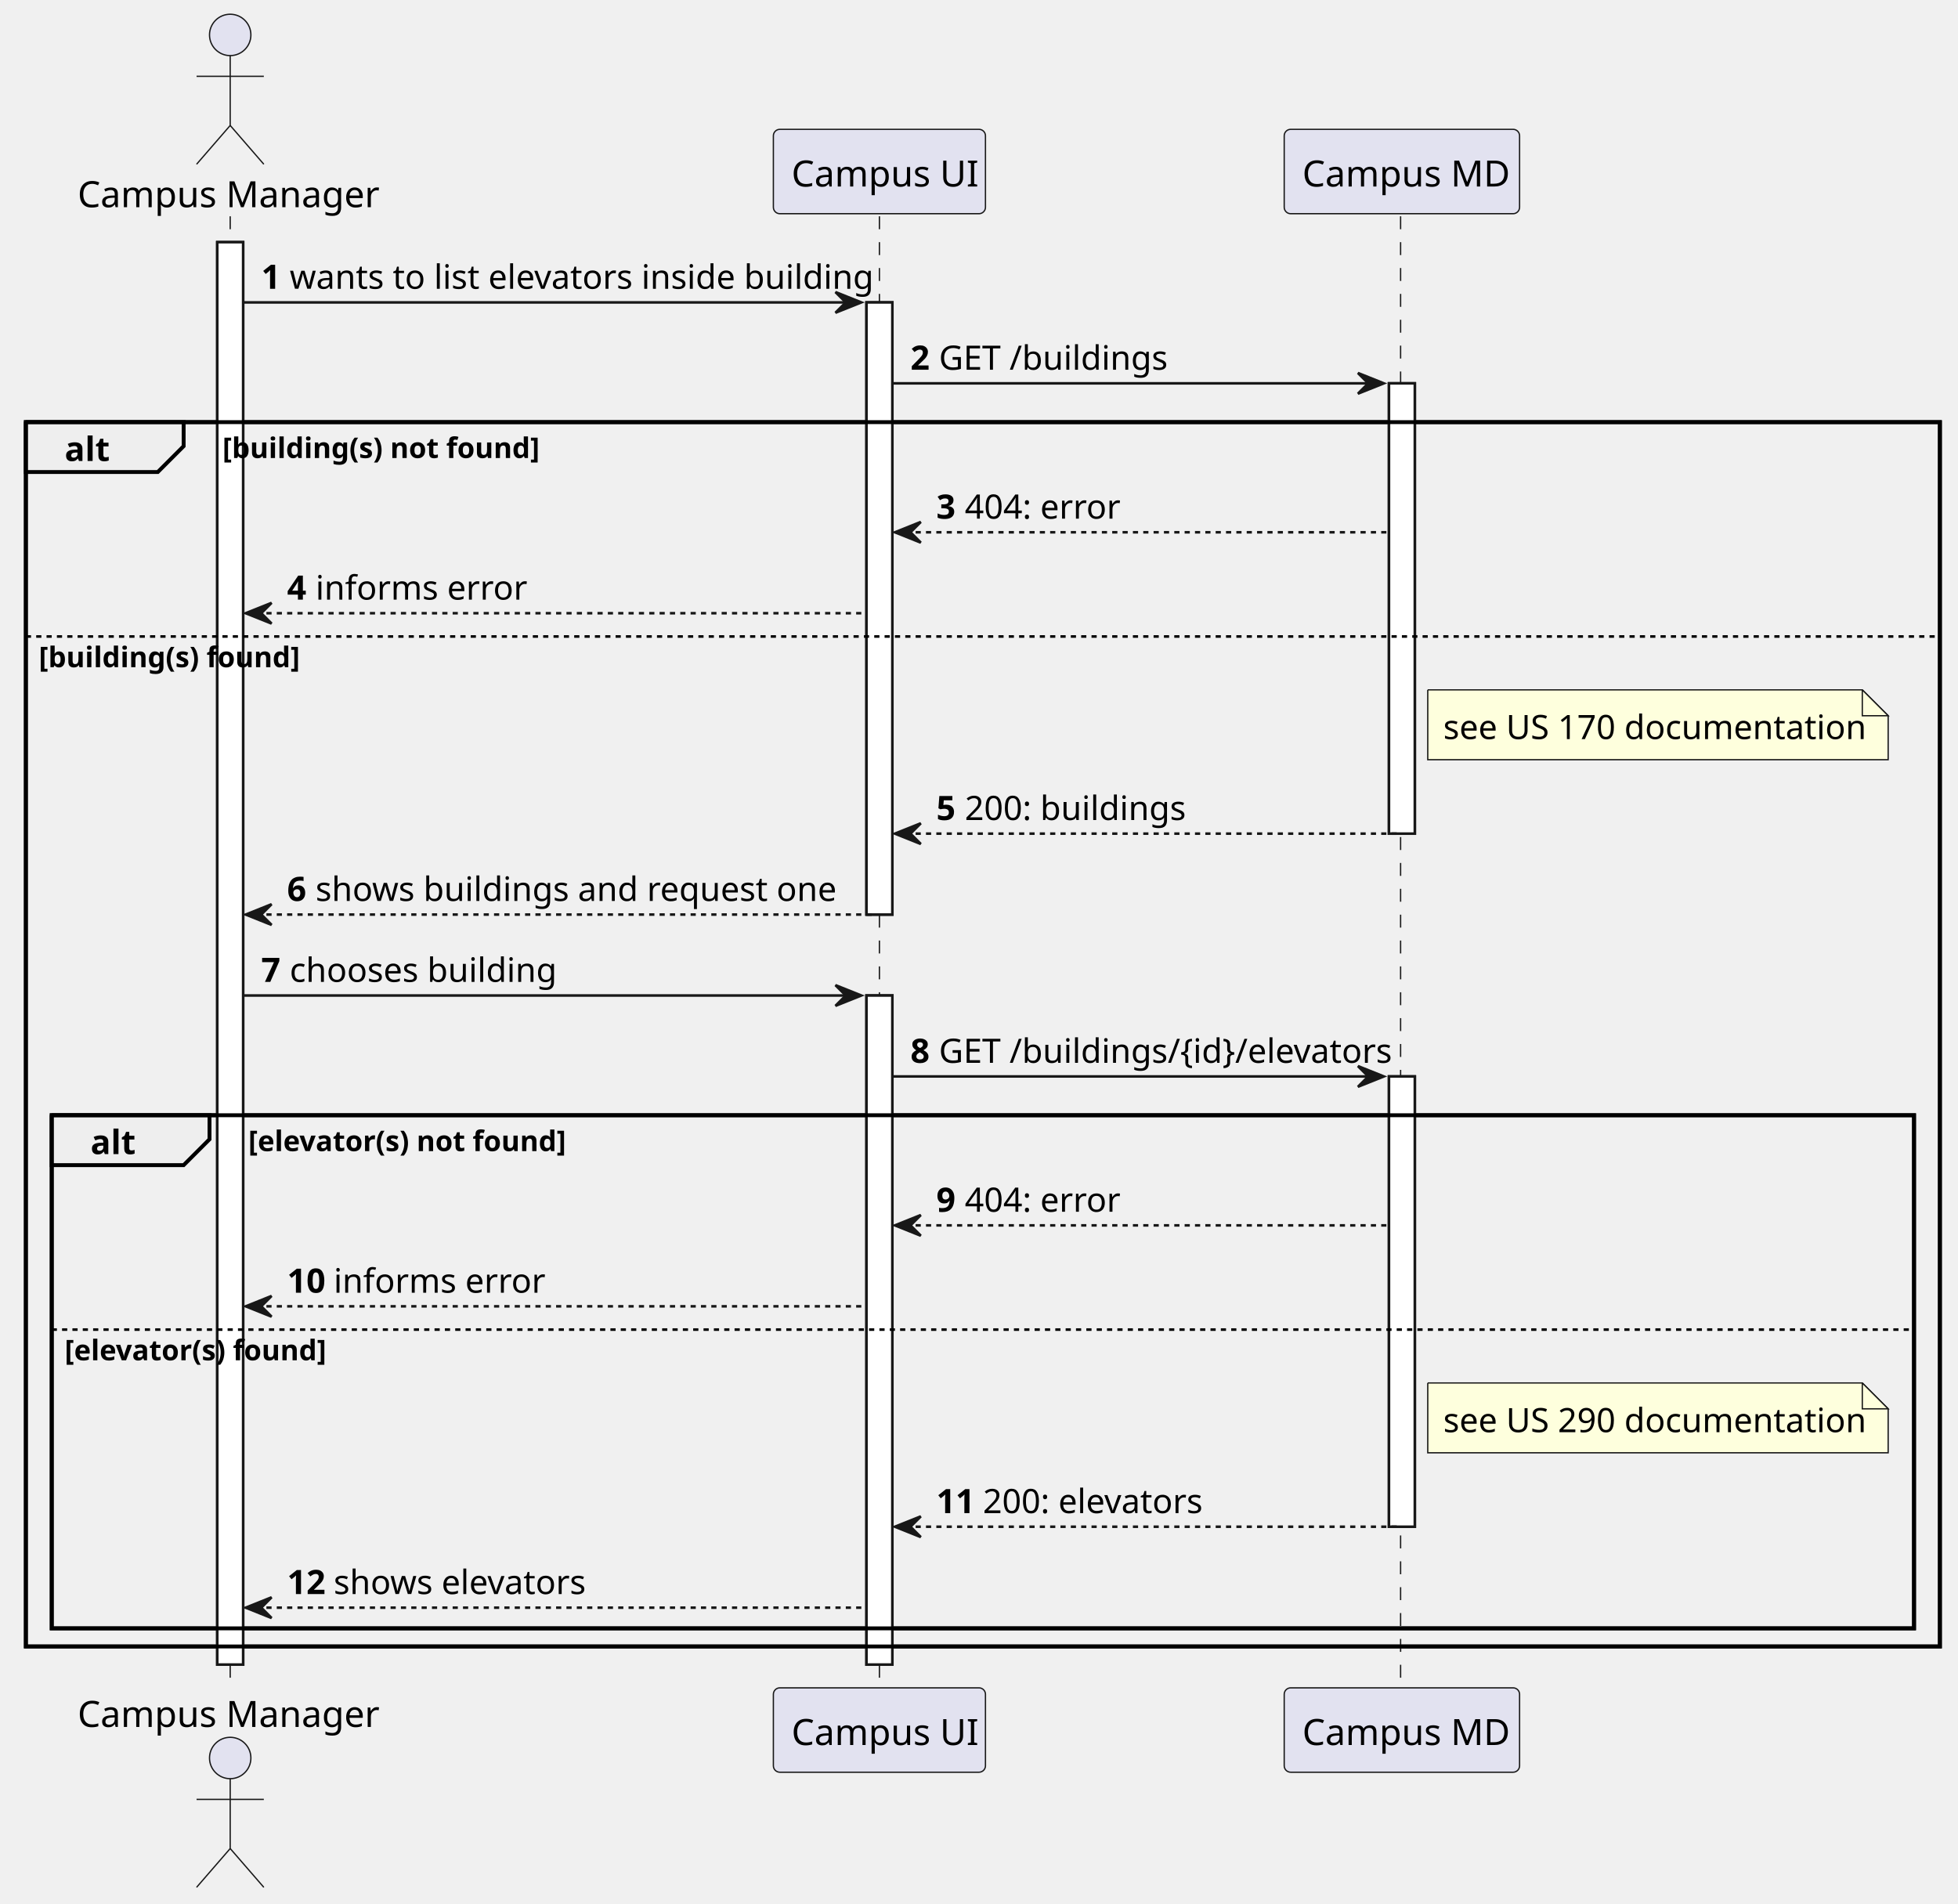
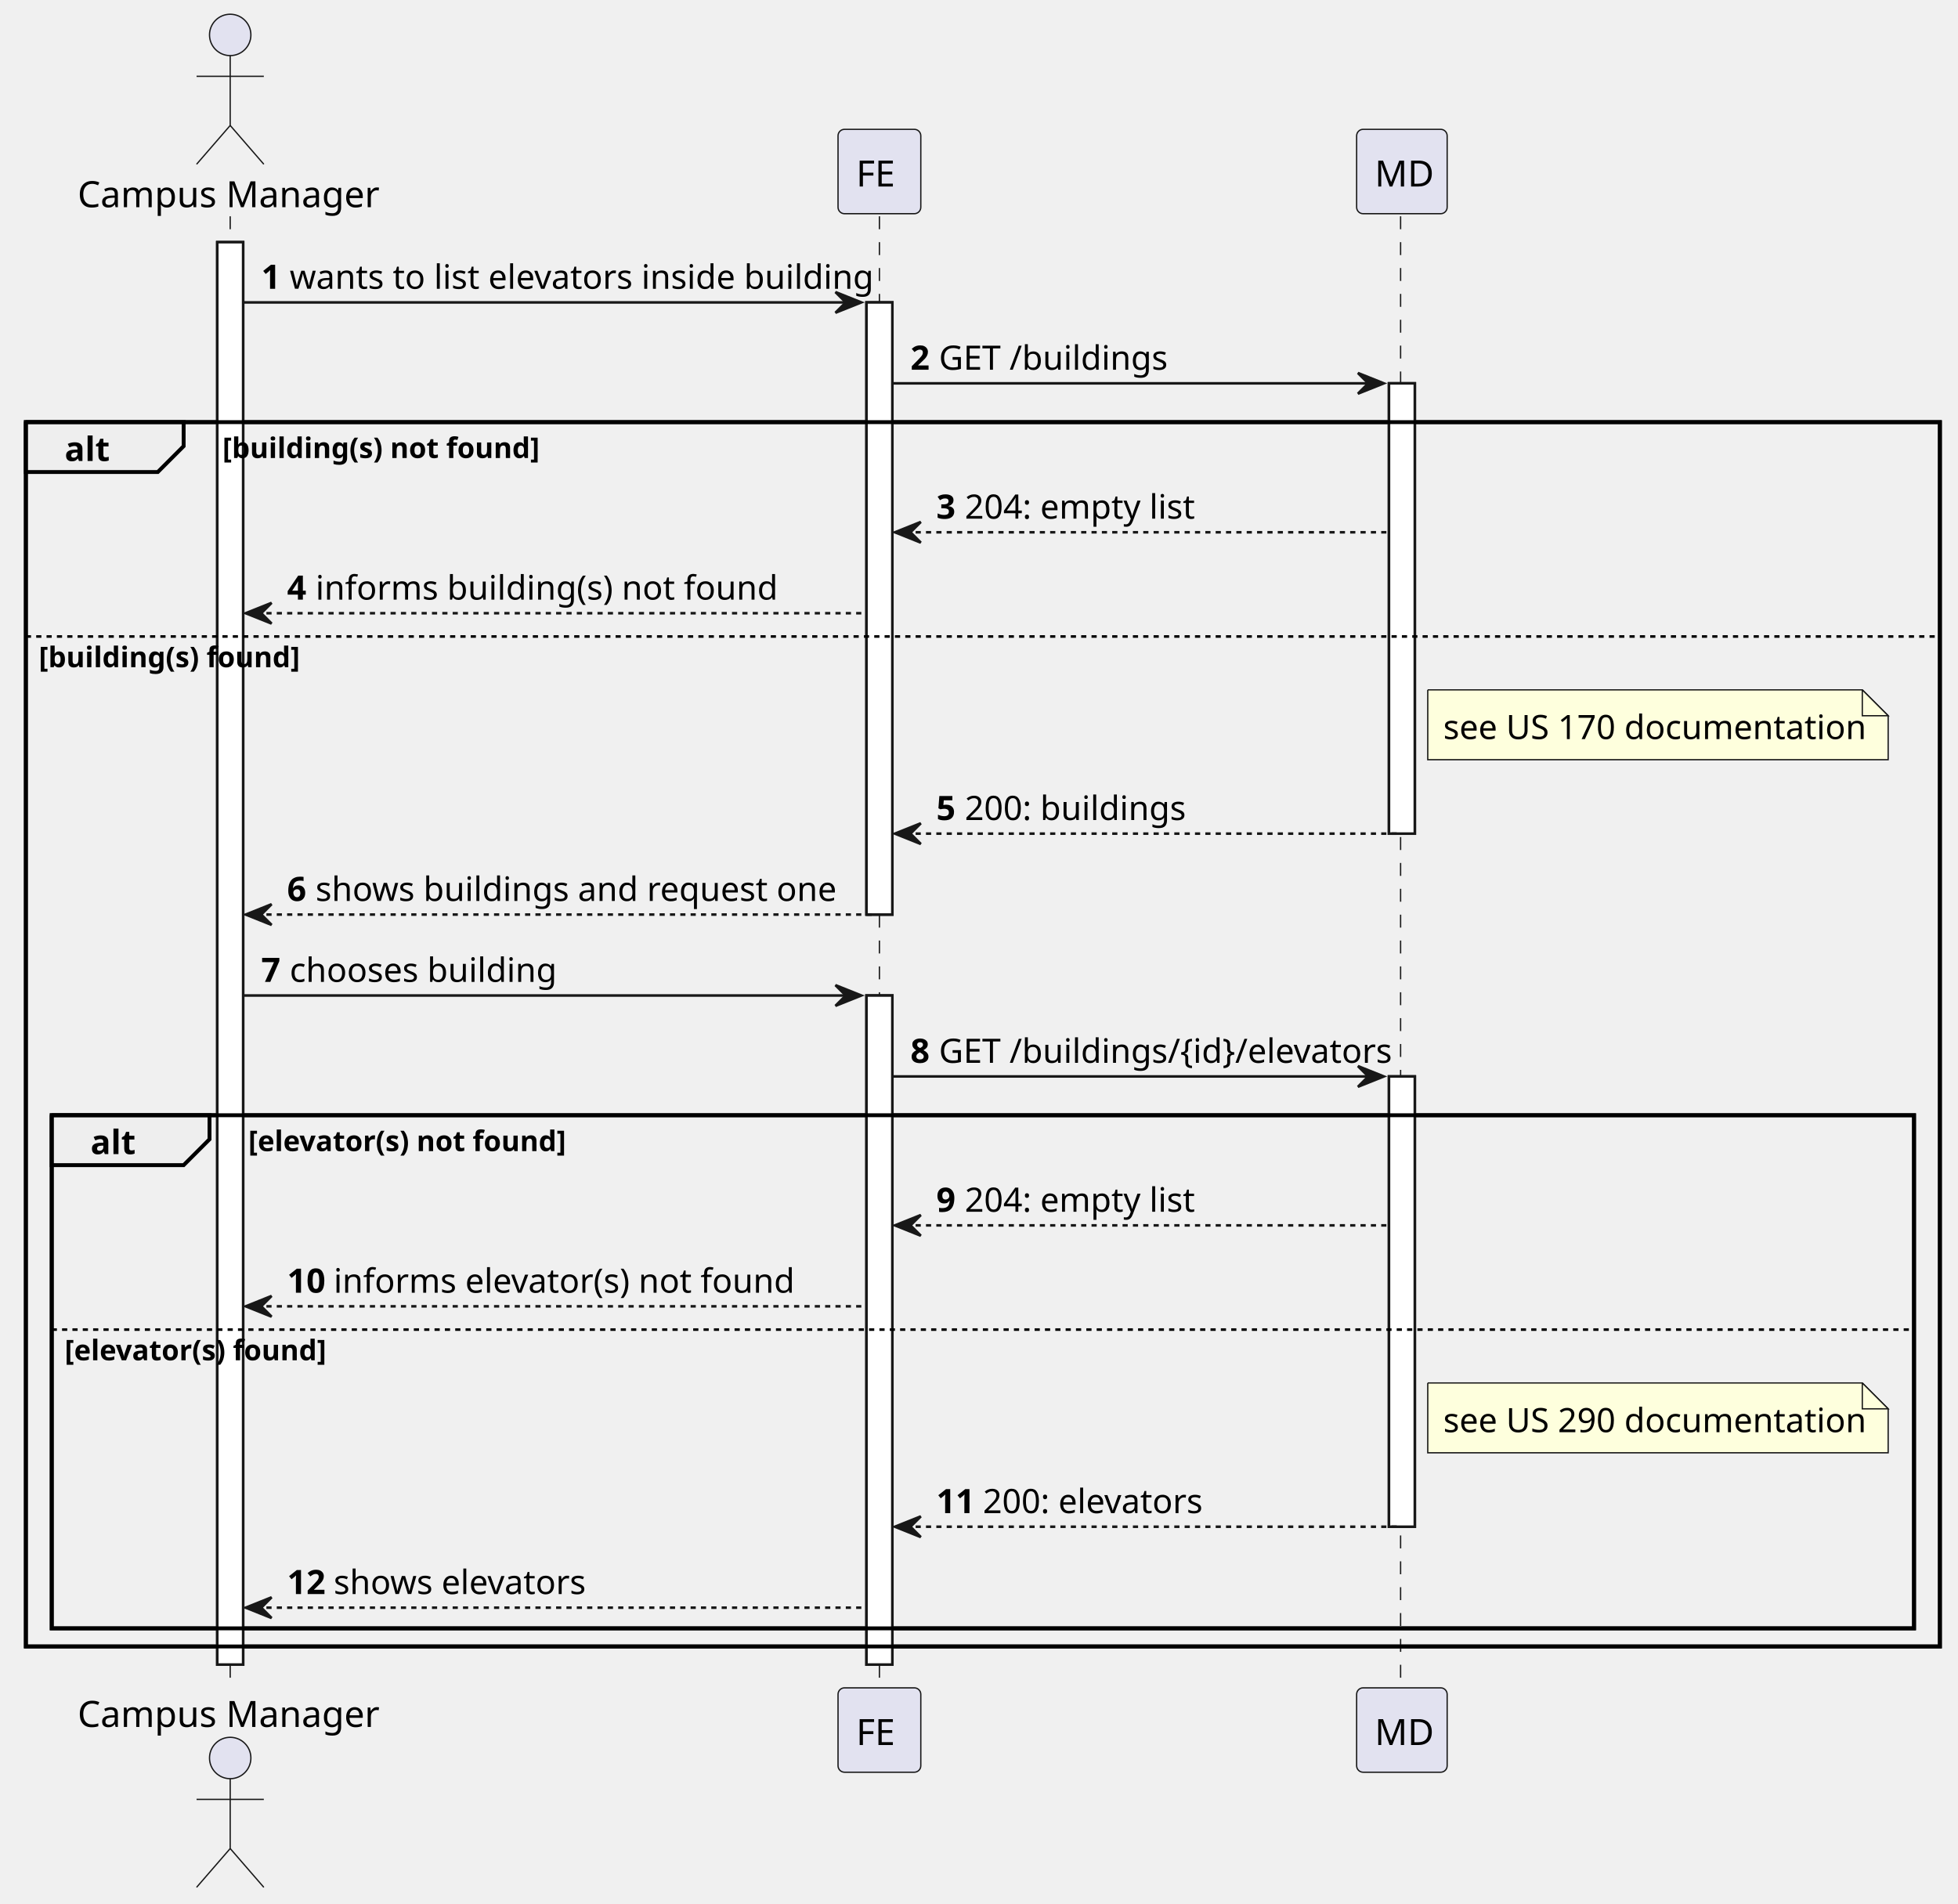
<svg xmlns="http://www.w3.org/2000/svg" contentStyleType="text/css" height="736px" preserveAspectRatio="none" style="width:757px;height:736px;background:#FFFFFF;" version="1.1" viewBox="0 0 757 736" width="757px" zoomAndPan="magnify">
  <defs />
  <g>
    <rect fill="#FFFFFF" height="549.918" style="stroke:#181818;stroke-width:1.0;" width="10" x="84" y="93.621" />
    <rect fill="#FFFFFF" height="236.668" style="stroke:#181818;stroke-width:1.0;" width="10" x="335" y="116.912" />
    <rect fill="#FFFFFF" height="258.668" style="stroke:#181818;stroke-width:1.0;" width="10" x="335" y="384.871" />
    <rect fill="#FFFFFF" height="174.086" style="stroke:#181818;stroke-width:1.0;" width="10" x="537" y="148.203" />
    <rect fill="#FFFFFF" height="174.086" style="stroke:#181818;stroke-width:1.0;" width="10" x="537" y="416.162" />
    <rect fill="none" height="473.336" style="stroke:#000000;stroke-width:1.5;" width="740" x="10" y="163.203" />
    <rect fill="none" height="198.377" style="stroke:#000000;stroke-width:1.5;" width="720" x="20" y="431.162" />
    <line style="stroke:#181818;stroke-width:0.5;stroke-dasharray:5.0,5.0;" x1="89" x2="89" y1="83.621" y2="653.539" />
    <line style="stroke:#181818;stroke-width:0.5;stroke-dasharray:5.0,5.0;" x1="340" x2="340" y1="83.621" y2="653.539" />
    <line style="stroke:#181818;stroke-width:0.5;stroke-dasharray:5.0,5.0;" x1="541.5" x2="541.5" y1="83.621" y2="653.539" />
    <text fill="#000000" font-family="sans-serif" font-size="14" lengthAdjust="spacing" textLength="112" x="30" y="80.107">Campus Manager</text>
    <ellipse cx="89" cy="13.5" fill="#E2E2F0" rx="8" ry="8" style="stroke:#181818;stroke-width:0.5;" />
    <path d="M89,21.5 L89,48.5 M76,29.5 L102,29.5 M89,48.5 L76,63.5 M89,48.5 L102,63.5 " fill="none" style="stroke:#181818;stroke-width:0.5;" />
    <text fill="#000000" font-family="sans-serif" font-size="14" lengthAdjust="spacing" textLength="112" x="30" y="667.646">Campus Manager</text>
    <ellipse cx="89" cy="679.66" fill="#E2E2F0" rx="8" ry="8" style="stroke:#181818;stroke-width:0.5;" />
    <path d="M89,687.66 L89,714.66 M76,695.66 L102,695.66 M89,714.66 L76,729.66 M89,714.66 L102,729.66 " fill="none" style="stroke:#181818;stroke-width:0.5;" />
-     <rect fill="#E2E2F0" height="32.621" rx="2.5" ry="2.5" style="stroke:#181818;stroke-width:0.5;" width="82" x="299" y="50" />
-     <text fill="#000000" font-family="sans-serif" font-size="14" lengthAdjust="spacing" textLength="68" x="306" y="72.107">Campus UI</text>
-     <rect fill="#E2E2F0" height="32.621" rx="2.5" ry="2.5" style="stroke:#181818;stroke-width:0.5;" width="82" x="299" y="652.539" />
-     <text fill="#000000" font-family="sans-serif" font-size="14" lengthAdjust="spacing" textLength="68" x="306" y="674.646">Campus UI</text>
-     <rect fill="#E2E2F0" height="32.621" rx="2.5" ry="2.5" style="stroke:#181818;stroke-width:0.5;" width="91" x="496.5" y="50" />
-     <text fill="#000000" font-family="sans-serif" font-size="14" lengthAdjust="spacing" textLength="77" x="503.5" y="72.107">Campus MD</text>
-     <rect fill="#E2E2F0" height="32.621" rx="2.5" ry="2.5" style="stroke:#181818;stroke-width:0.5;" width="91" x="496.5" y="652.539" />
-     <text fill="#000000" font-family="sans-serif" font-size="14" lengthAdjust="spacing" textLength="77" x="503.5" y="674.646">Campus MD</text>
+     <rect fill="#E2E2F0" height="32.621" rx="2.5" ry="2.5" style="stroke:#181818;stroke-width:0.5;" width="32" x="324" y="50" />
+     <text fill="#000000" font-family="sans-serif" font-size="14" lengthAdjust="spacing" textLength="18" x="331" y="72.107">FE</text>
+     <rect fill="#E2E2F0" height="32.621" rx="2.5" ry="2.5" style="stroke:#181818;stroke-width:0.5;" width="32" x="324" y="652.539" />
+     <text fill="#000000" font-family="sans-serif" font-size="14" lengthAdjust="spacing" textLength="18" x="331" y="674.646">FE</text>
+     <rect fill="#E2E2F0" height="32.621" rx="2.5" ry="2.5" style="stroke:#181818;stroke-width:0.5;" width="35" x="524.5" y="50" />
+     <text fill="#000000" font-family="sans-serif" font-size="14" lengthAdjust="spacing" textLength="21" x="531.5" y="72.107">MD</text>
+     <rect fill="#E2E2F0" height="32.621" rx="2.5" ry="2.5" style="stroke:#181818;stroke-width:0.5;" width="35" x="524.5" y="652.539" />
+     <text fill="#000000" font-family="sans-serif" font-size="14" lengthAdjust="spacing" textLength="21" x="531.5" y="674.646">MD</text>
    <rect fill="#FFFFFF" height="549.918" style="stroke:#181818;stroke-width:1.0;" width="10" x="84" y="93.621" />
    <rect fill="#FFFFFF" height="236.668" style="stroke:#181818;stroke-width:1.0;" width="10" x="335" y="116.912" />
    <rect fill="#FFFFFF" height="258.668" style="stroke:#181818;stroke-width:1.0;" width="10" x="335" y="384.871" />
    <rect fill="#FFFFFF" height="174.086" style="stroke:#181818;stroke-width:1.0;" width="10" x="537" y="148.203" />
    <rect fill="#FFFFFF" height="174.086" style="stroke:#181818;stroke-width:1.0;" width="10" x="537" y="416.162" />
    <polygon fill="#181818" points="323,112.912,333,116.912,323,120.912,327,116.912" style="stroke:#181818;stroke-width:1.0;" />
    <line style="stroke:#181818;stroke-width:1.0;" x1="94" x2="329" y1="116.912" y2="116.912" />
    <text fill="#000000" font-family="sans-serif" font-size="13" font-weight="bold" lengthAdjust="spacing" textLength="7" x="101" y="111.649">1</text>
    <text fill="#000000" font-family="sans-serif" font-size="13" lengthAdjust="spacing" textLength="211" x="112" y="111.649">wants to list elevators inside building</text>
    <polygon fill="#181818" points="525,144.203,535,148.203,525,152.203,529,148.203" style="stroke:#181818;stroke-width:1.0;" />
    <line style="stroke:#181818;stroke-width:1.0;" x1="345" x2="531" y1="148.203" y2="148.203" />
    <text fill="#000000" font-family="sans-serif" font-size="13" font-weight="bold" lengthAdjust="spacing" textLength="7" x="352" y="142.94">2</text>
    <text fill="#000000" font-family="sans-serif" font-size="13" lengthAdjust="spacing" textLength="85" x="363" y="142.94">GET /buildings</text>
    <path d="M10,163.203 L71,163.203 L71,172.494 L61,182.494 L10,182.494 L10,163.203 " fill="#EEEEEE" style="stroke:#000000;stroke-width:1.5;" />
    <rect fill="none" height="473.336" style="stroke:#000000;stroke-width:1.5;" width="740" x="10" y="163.203" />
    <text fill="#000000" font-family="sans-serif" font-size="13" font-weight="bold" lengthAdjust="spacing" textLength="16" x="25" y="178.231">alt</text>
    <text fill="#000000" font-family="sans-serif" font-size="11" font-weight="bold" lengthAdjust="spacing" textLength="123" x="86" y="177.073">[building(s) not found]</text>
    <polygon fill="#181818" points="356,201.785,346,205.785,356,209.785,352,205.785" style="stroke:#181818;stroke-width:1.0;" />
    <line style="stroke:#181818;stroke-width:1.0;stroke-dasharray:2.0,2.0;" x1="350" x2="536" y1="205.785" y2="205.785" />
    <text fill="#000000" font-family="sans-serif" font-size="13" font-weight="bold" lengthAdjust="spacing" textLength="7" x="362" y="200.523">3</text>
-     <text fill="#000000" font-family="sans-serif" font-size="13" lengthAdjust="spacing" textLength="55" x="373" y="200.523">404: error</text>
+     <text fill="#000000" font-family="sans-serif" font-size="13" lengthAdjust="spacing" textLength="86" x="373" y="200.523">204: empty list</text>
    <polygon fill="#181818" points="105,233.076,95,237.076,105,241.076,101,237.076" style="stroke:#181818;stroke-width:1.0;" />
    <line style="stroke:#181818;stroke-width:1.0;stroke-dasharray:2.0,2.0;" x1="99" x2="334" y1="237.076" y2="237.076" />
    <text fill="#000000" font-family="sans-serif" font-size="13" font-weight="bold" lengthAdjust="spacing" textLength="7" x="111" y="231.814">4</text>
-     <text fill="#000000" font-family="sans-serif" font-size="13" lengthAdjust="spacing" textLength="72" x="122" y="231.814">informs error</text>
+     <text fill="#000000" font-family="sans-serif" font-size="13" lengthAdjust="spacing" textLength="162" x="122" y="231.814">informs building(s) not found</text>
    <line style="stroke:#000000;stroke-width:1.0;stroke-dasharray:2.0,2.0;" x1="10" x2="750" y1="246.076" y2="246.076" />
    <text fill="#000000" font-family="sans-serif" font-size="11" font-weight="bold" lengthAdjust="spacing" textLength="102" x="15" y="257.946">[building(s) found]</text>
    <path d="M552,266.707 L552,293.707 L730,293.707 L730,276.707 L720,266.707 L552,266.707 " fill="#FEFFDD" style="stroke:#181818;stroke-width:0.5;" />
    <path d="M720,266.707 L720,276.707 L730,276.707 L720,266.707 " fill="#FEFFDD" style="stroke:#181818;stroke-width:0.5;" />
    <text fill="#000000" font-family="sans-serif" font-size="13" lengthAdjust="spacing" textLength="157" x="558" y="285.735">see US 170 documentation</text>
    <polygon fill="#181818" points="356,318.289,346,322.289,356,326.289,352,322.289" style="stroke:#181818;stroke-width:1.0;" />
    <line style="stroke:#181818;stroke-width:1.0;stroke-dasharray:2.0,2.0;" x1="350" x2="541" y1="322.289" y2="322.289" />
    <text fill="#000000" font-family="sans-serif" font-size="13" font-weight="bold" lengthAdjust="spacing" textLength="7" x="362" y="317.026">5</text>
    <text fill="#000000" font-family="sans-serif" font-size="13" lengthAdjust="spacing" textLength="80" x="373" y="317.026">200: buildings</text>
    <polygon fill="#181818" points="105,349.58,95,353.58,105,357.58,101,353.58" style="stroke:#181818;stroke-width:1.0;" />
    <line style="stroke:#181818;stroke-width:1.0;stroke-dasharray:2.0,2.0;" x1="99" x2="339" y1="353.58" y2="353.58" />
    <text fill="#000000" font-family="sans-serif" font-size="13" font-weight="bold" lengthAdjust="spacing" textLength="7" x="111" y="348.317">6</text>
    <text fill="#000000" font-family="sans-serif" font-size="13" lengthAdjust="spacing" textLength="189" x="122" y="348.317">shows buildings and request one</text>
    <polygon fill="#181818" points="323,380.871,333,384.871,323,388.871,327,384.871" style="stroke:#181818;stroke-width:1.0;" />
    <line style="stroke:#181818;stroke-width:1.0;" x1="94" x2="329" y1="384.871" y2="384.871" />
    <text fill="#000000" font-family="sans-serif" font-size="13" font-weight="bold" lengthAdjust="spacing" textLength="7" x="101" y="379.608">7</text>
    <text fill="#000000" font-family="sans-serif" font-size="13" lengthAdjust="spacing" textLength="97" x="112" y="379.608">chooses building</text>
    <polygon fill="#181818" points="525,412.162,535,416.162,525,420.162,529,416.162" style="stroke:#181818;stroke-width:1.0;" />
    <line style="stroke:#181818;stroke-width:1.0;" x1="345" x2="531" y1="416.162" y2="416.162" />
    <text fill="#000000" font-family="sans-serif" font-size="13" font-weight="bold" lengthAdjust="spacing" textLength="7" x="352" y="410.899">8</text>
    <text fill="#000000" font-family="sans-serif" font-size="13" lengthAdjust="spacing" textLength="162" x="363" y="410.899">GET /buildings/{id}/elevators</text>
    <path d="M20,431.162 L81,431.162 L81,440.453 L71,450.453 L20,450.453 L20,431.162 " fill="#EEEEEE" style="stroke:#000000;stroke-width:1.5;" />
    <rect fill="none" height="198.377" style="stroke:#000000;stroke-width:1.5;" width="720" x="20" y="431.162" />
    <text fill="#000000" font-family="sans-serif" font-size="13" font-weight="bold" lengthAdjust="spacing" textLength="16" x="35" y="446.19">alt</text>
    <text fill="#000000" font-family="sans-serif" font-size="11" font-weight="bold" lengthAdjust="spacing" textLength="124" x="96" y="445.032">[elevator(s) not found]</text>
    <polygon fill="#181818" points="356,469.744,346,473.744,356,477.744,352,473.744" style="stroke:#181818;stroke-width:1.0;" />
    <line style="stroke:#181818;stroke-width:1.0;stroke-dasharray:2.0,2.0;" x1="350" x2="536" y1="473.744" y2="473.744" />
    <text fill="#000000" font-family="sans-serif" font-size="13" font-weight="bold" lengthAdjust="spacing" textLength="7" x="362" y="468.481">9</text>
-     <text fill="#000000" font-family="sans-serif" font-size="13" lengthAdjust="spacing" textLength="55" x="373" y="468.481">404: error</text>
+     <text fill="#000000" font-family="sans-serif" font-size="13" lengthAdjust="spacing" textLength="86" x="373" y="468.481">204: empty list</text>
    <polygon fill="#181818" points="105,501.035,95,505.035,105,509.035,101,505.035" style="stroke:#181818;stroke-width:1.0;" />
    <line style="stroke:#181818;stroke-width:1.0;stroke-dasharray:2.0,2.0;" x1="99" x2="334" y1="505.035" y2="505.035" />
    <text fill="#000000" font-family="sans-serif" font-size="13" font-weight="bold" lengthAdjust="spacing" textLength="14" x="111" y="499.772">10</text>
-     <text fill="#000000" font-family="sans-serif" font-size="13" lengthAdjust="spacing" textLength="72" x="129" y="499.772">informs error</text>
+     <text fill="#000000" font-family="sans-serif" font-size="13" lengthAdjust="spacing" textLength="162" x="129" y="499.772">informs elevator(s) not found</text>
    <line style="stroke:#000000;stroke-width:1.0;stroke-dasharray:2.0,2.0;" x1="20" x2="740" y1="514.035" y2="514.035" />
    <text fill="#000000" font-family="sans-serif" font-size="11" font-weight="bold" lengthAdjust="spacing" textLength="103" x="25" y="525.905">[elevator(s) found]</text>
    <path d="M552,534.666 L552,561.666 L730,561.666 L730,544.666 L720,534.666 L552,534.666 " fill="#FEFFDD" style="stroke:#181818;stroke-width:0.5;" />
    <path d="M720,534.666 L720,544.666 L730,544.666 L720,534.666 " fill="#FEFFDD" style="stroke:#181818;stroke-width:0.5;" />
    <text fill="#000000" font-family="sans-serif" font-size="13" lengthAdjust="spacing" textLength="157" x="558" y="553.694">see US 290 documentation</text>
    <polygon fill="#181818" points="356,586.248,346,590.248,356,594.248,352,590.248" style="stroke:#181818;stroke-width:1.0;" />
    <line style="stroke:#181818;stroke-width:1.0;stroke-dasharray:2.0,2.0;" x1="350" x2="541" y1="590.248" y2="590.248" />
    <text fill="#000000" font-family="sans-serif" font-size="13" font-weight="bold" lengthAdjust="spacing" textLength="14" x="362" y="584.985">11</text>
    <text fill="#000000" font-family="sans-serif" font-size="13" lengthAdjust="spacing" textLength="80" x="380" y="584.985">200: elevators</text>
    <polygon fill="#181818" points="105,617.539,95,621.539,105,625.539,101,621.539" style="stroke:#181818;stroke-width:1.0;" />
    <line style="stroke:#181818;stroke-width:1.0;stroke-dasharray:2.0,2.0;" x1="99" x2="334" y1="621.539" y2="621.539" />
    <text fill="#000000" font-family="sans-serif" font-size="13" font-weight="bold" lengthAdjust="spacing" textLength="14" x="111" y="616.276">12</text>
    <text fill="#000000" font-family="sans-serif" font-size="13" lengthAdjust="spacing" textLength="92" x="129" y="616.276">shows elevators</text>
  </g>
</svg>
